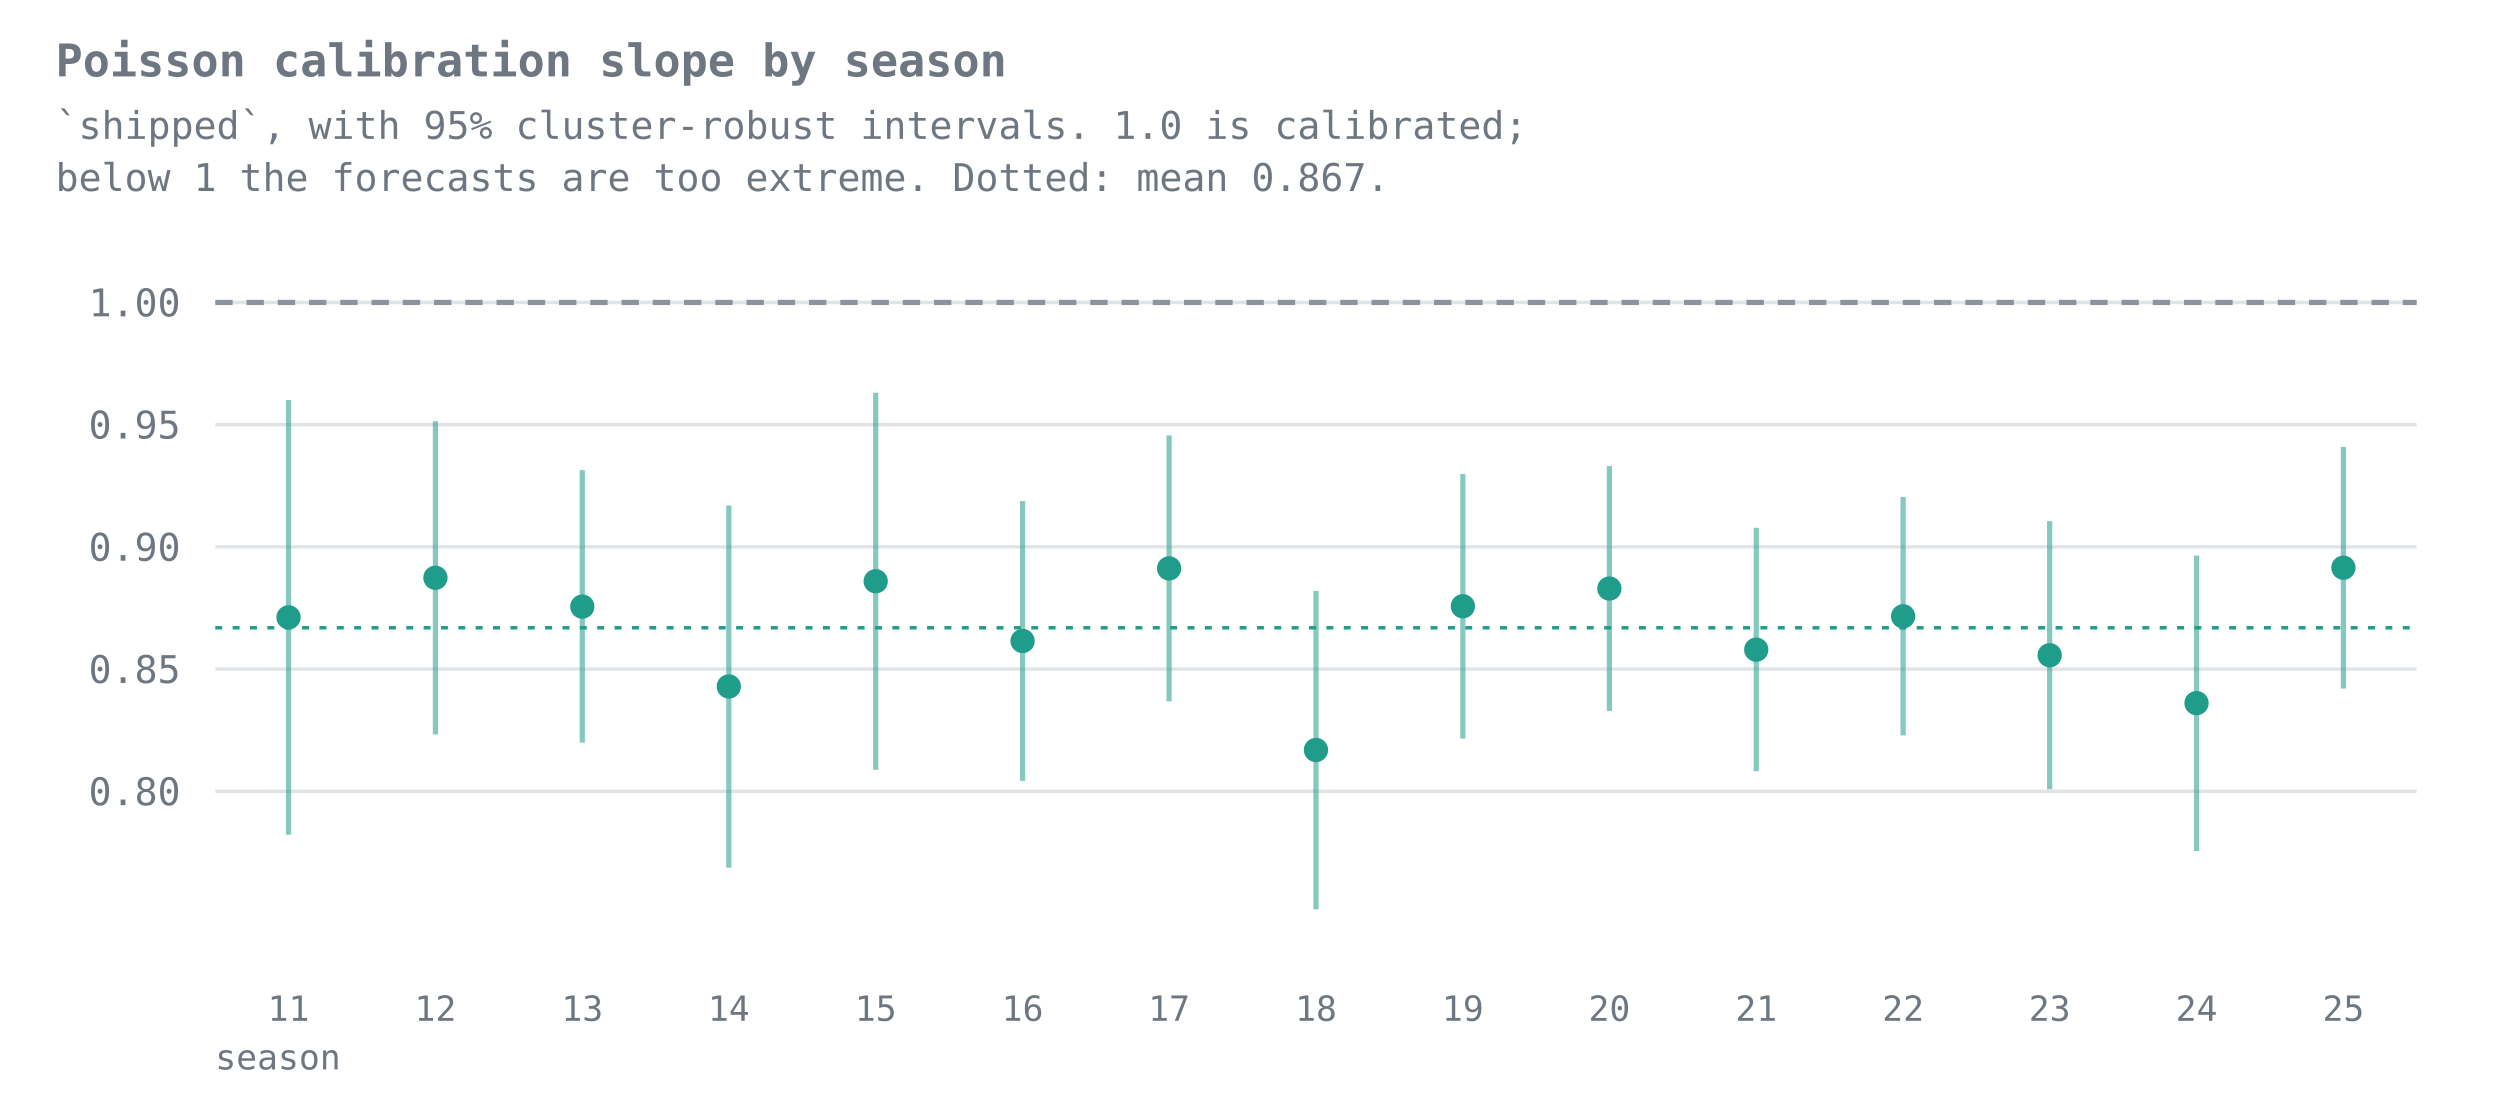
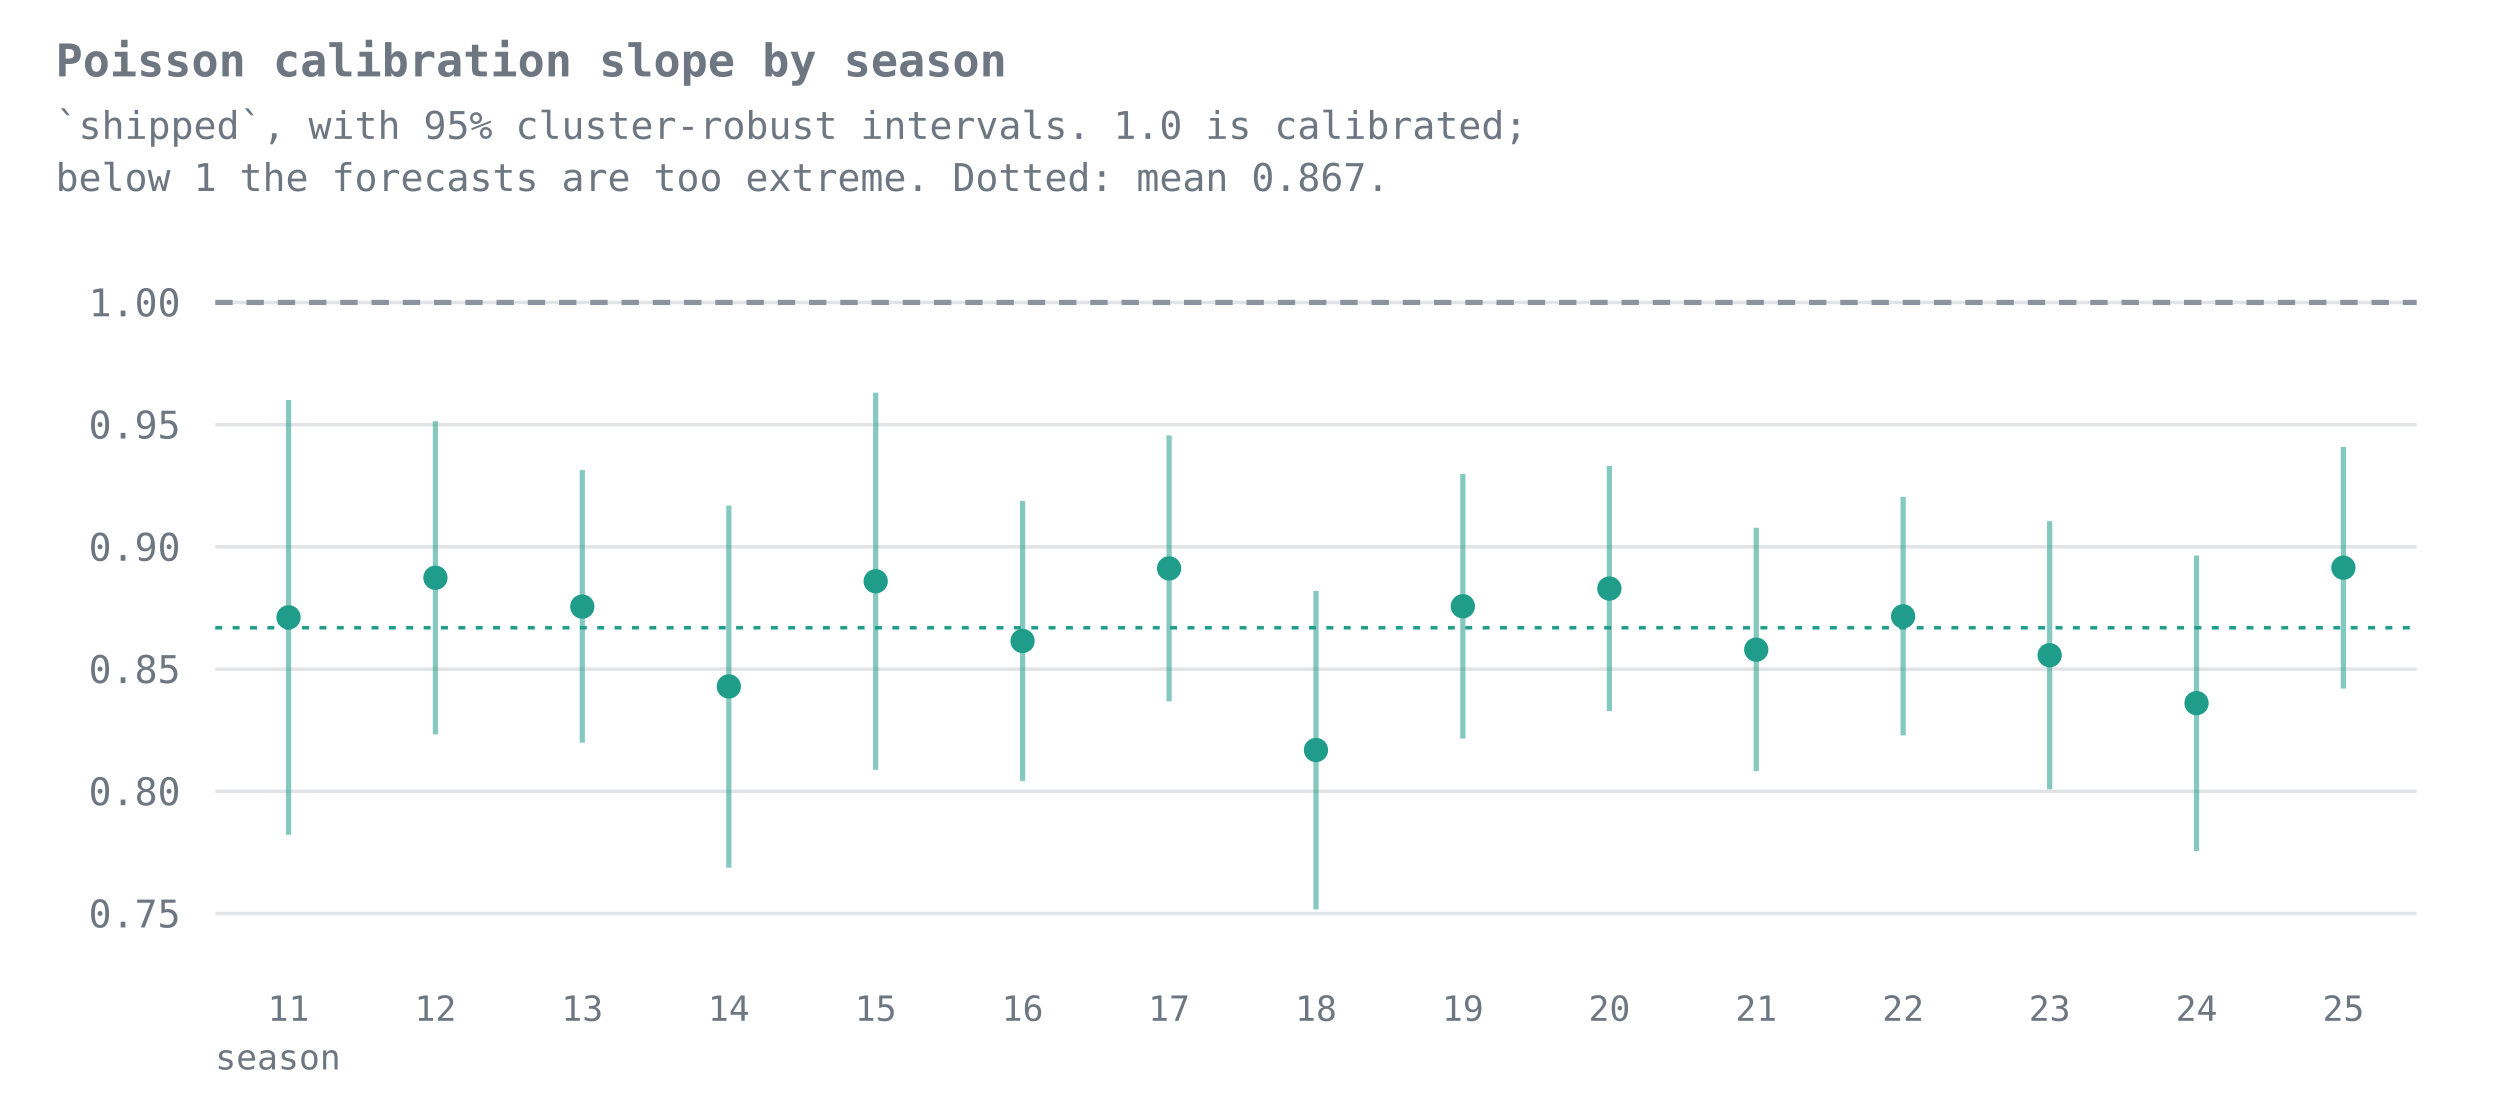
<svg xmlns="http://www.w3.org/2000/svg" viewBox="0 0 720 320" width="720" height="320" role="img" aria-label="Poisson calibration slope by season">
  <text x="16.0" y="22.0" font-family="ui-monospace, SFMono-Regular, Menlo, Consolas, monospace" font-size="13" fill="#6e7781" text-anchor="start" font-weight="bold">Poisson calibration slope by season</text>
  <text x="16.0" y="40.0" font-family="ui-monospace, SFMono-Regular, Menlo, Consolas, monospace" font-size="11" fill="#6e7781" text-anchor="start" font-weight="normal">`shipped`, with 95% cluster-robust intervals. 1.0 is calibrated;</text>
  <text x="16.0" y="55.0" font-family="ui-monospace, SFMono-Regular, Menlo, Consolas, monospace" font-size="11" fill="#6e7781" text-anchor="start" font-weight="normal">below 1 the forecasts are too extreme. Dotted: mean 0.867.</text>
+   <line x1="62" y1="263.1" x2="696" y2="263.1" stroke="#8b949e" stroke-opacity="0.25" stroke-width="1" />
+   <text x="52.0" y="267.1" font-family="ui-monospace, SFMono-Regular, Menlo, Consolas, monospace" font-size="11" fill="#6e7781" text-anchor="end" font-weight="normal">0.75</text>
  <line x1="62" y1="227.9" x2="696" y2="227.9" stroke="#8b949e" stroke-opacity="0.25" stroke-width="1" />
  <text x="52.0" y="231.9" font-family="ui-monospace, SFMono-Regular, Menlo, Consolas, monospace" font-size="11" fill="#6e7781" text-anchor="end" font-weight="normal">0.80</text>
  <line x1="62" y1="192.7" x2="696" y2="192.7" stroke="#8b949e" stroke-opacity="0.25" stroke-width="1" />
  <text x="52.0" y="196.7" font-family="ui-monospace, SFMono-Regular, Menlo, Consolas, monospace" font-size="11" fill="#6e7781" text-anchor="end" font-weight="normal">0.85</text>
  <line x1="62" y1="157.5" x2="696" y2="157.5" stroke="#8b949e" stroke-opacity="0.25" stroke-width="1" />
  <text x="52.0" y="161.5" font-family="ui-monospace, SFMono-Regular, Menlo, Consolas, monospace" font-size="11" fill="#6e7781" text-anchor="end" font-weight="normal">0.90</text>
  <line x1="62" y1="122.3" x2="696" y2="122.3" stroke="#8b949e" stroke-opacity="0.25" stroke-width="1" />
  <text x="52.0" y="126.3" font-family="ui-monospace, SFMono-Regular, Menlo, Consolas, monospace" font-size="11" fill="#6e7781" text-anchor="end" font-weight="normal">0.95</text>
  <line x1="62" y1="87.1" x2="696" y2="87.1" stroke="#8b949e" stroke-opacity="0.25" stroke-width="1" />
  <text x="52.0" y="91.1" font-family="ui-monospace, SFMono-Regular, Menlo, Consolas, monospace" font-size="11" fill="#6e7781" text-anchor="end" font-weight="normal">1.00</text>
  <line x1="62" y1="87.1" x2="696" y2="87.1" stroke="#8b949e" stroke-width="1.5" stroke-dasharray="5 4" />
  <line x1="62" y1="180.8" x2="696" y2="180.8" stroke="#1f9c8a" stroke-width="1" stroke-dasharray="2 3" />
  <line x1="83.1" y1="115.2" x2="83.1" y2="240.4" stroke="#1f9c8a" stroke-width="1.5" stroke-opacity="0.55" />
  <circle cx="83.1" cy="177.8" r="3.5" fill="#1f9c8a" />
  <text x="83.1" y="294.0" font-family="ui-monospace, SFMono-Regular, Menlo, Consolas, monospace" font-size="10" fill="#6e7781" text-anchor="middle" font-weight="normal">11</text>
  <line x1="125.4" y1="121.3" x2="125.4" y2="211.5" stroke="#1f9c8a" stroke-width="1.5" stroke-opacity="0.55" />
  <circle cx="125.4" cy="166.4" r="3.5" fill="#1f9c8a" />
  <text x="125.4" y="294.0" font-family="ui-monospace, SFMono-Regular, Menlo, Consolas, monospace" font-size="10" fill="#6e7781" text-anchor="middle" font-weight="normal">12</text>
  <line x1="167.7" y1="135.4" x2="167.7" y2="213.9" stroke="#1f9c8a" stroke-width="1.5" stroke-opacity="0.55" />
  <circle cx="167.7" cy="174.7" r="3.5" fill="#1f9c8a" />
  <text x="167.7" y="294.0" font-family="ui-monospace, SFMono-Regular, Menlo, Consolas, monospace" font-size="10" fill="#6e7781" text-anchor="middle" font-weight="normal">13</text>
  <line x1="209.9" y1="145.6" x2="209.9" y2="249.9" stroke="#1f9c8a" stroke-width="1.5" stroke-opacity="0.55" />
  <circle cx="209.9" cy="197.7" r="3.5" fill="#1f9c8a" />
  <text x="209.9" y="294.0" font-family="ui-monospace, SFMono-Regular, Menlo, Consolas, monospace" font-size="10" fill="#6e7781" text-anchor="middle" font-weight="normal">14</text>
  <line x1="252.2" y1="113.1" x2="252.2" y2="221.7" stroke="#1f9c8a" stroke-width="1.5" stroke-opacity="0.55" />
  <circle cx="252.2" cy="167.4" r="3.5" fill="#1f9c8a" />
  <text x="252.2" y="294.0" font-family="ui-monospace, SFMono-Regular, Menlo, Consolas, monospace" font-size="10" fill="#6e7781" text-anchor="middle" font-weight="normal">15</text>
  <line x1="294.5" y1="144.3" x2="294.5" y2="224.9" stroke="#1f9c8a" stroke-width="1.5" stroke-opacity="0.55" />
  <circle cx="294.5" cy="184.6" r="3.5" fill="#1f9c8a" />
  <text x="294.5" y="294.0" font-family="ui-monospace, SFMono-Regular, Menlo, Consolas, monospace" font-size="10" fill="#6e7781" text-anchor="middle" font-weight="normal">16</text>
  <line x1="336.7" y1="125.4" x2="336.7" y2="202.0" stroke="#1f9c8a" stroke-width="1.5" stroke-opacity="0.55" />
  <circle cx="336.7" cy="163.7" r="3.5" fill="#1f9c8a" />
  <text x="336.7" y="294.0" font-family="ui-monospace, SFMono-Regular, Menlo, Consolas, monospace" font-size="10" fill="#6e7781" text-anchor="middle" font-weight="normal">17</text>
  <line x1="379.0" y1="170.2" x2="379.0" y2="261.9" stroke="#1f9c8a" stroke-width="1.5" stroke-opacity="0.55" />
  <circle cx="379.0" cy="216.0" r="3.5" fill="#1f9c8a" />
  <text x="379.0" y="294.0" font-family="ui-monospace, SFMono-Regular, Menlo, Consolas, monospace" font-size="10" fill="#6e7781" text-anchor="middle" font-weight="normal">18</text>
  <line x1="421.3" y1="136.5" x2="421.3" y2="212.7" stroke="#1f9c8a" stroke-width="1.5" stroke-opacity="0.55" />
  <circle cx="421.3" cy="174.6" r="3.5" fill="#1f9c8a" />
  <text x="421.3" y="294.0" font-family="ui-monospace, SFMono-Regular, Menlo, Consolas, monospace" font-size="10" fill="#6e7781" text-anchor="middle" font-weight="normal">19</text>
  <line x1="463.5" y1="134.2" x2="463.5" y2="204.8" stroke="#1f9c8a" stroke-width="1.5" stroke-opacity="0.55" />
  <circle cx="463.5" cy="169.5" r="3.5" fill="#1f9c8a" />
  <text x="463.5" y="294.0" font-family="ui-monospace, SFMono-Regular, Menlo, Consolas, monospace" font-size="10" fill="#6e7781" text-anchor="middle" font-weight="normal">20</text>
  <line x1="505.8" y1="152.0" x2="505.8" y2="222.1" stroke="#1f9c8a" stroke-width="1.5" stroke-opacity="0.55" />
  <circle cx="505.8" cy="187.1" r="3.5" fill="#1f9c8a" />
  <text x="505.8" y="294.0" font-family="ui-monospace, SFMono-Regular, Menlo, Consolas, monospace" font-size="10" fill="#6e7781" text-anchor="middle" font-weight="normal">21</text>
  <line x1="548.1" y1="143.1" x2="548.1" y2="211.8" stroke="#1f9c8a" stroke-width="1.5" stroke-opacity="0.55" />
  <circle cx="548.1" cy="177.5" r="3.5" fill="#1f9c8a" />
  <text x="548.1" y="294.0" font-family="ui-monospace, SFMono-Regular, Menlo, Consolas, monospace" font-size="10" fill="#6e7781" text-anchor="middle" font-weight="normal">22</text>
  <line x1="590.3" y1="150.1" x2="590.3" y2="227.3" stroke="#1f9c8a" stroke-width="1.5" stroke-opacity="0.55" />
  <circle cx="590.3" cy="188.7" r="3.5" fill="#1f9c8a" />
  <text x="590.3" y="294.0" font-family="ui-monospace, SFMono-Regular, Menlo, Consolas, monospace" font-size="10" fill="#6e7781" text-anchor="middle" font-weight="normal">23</text>
  <line x1="632.6" y1="160.0" x2="632.6" y2="245.1" stroke="#1f9c8a" stroke-width="1.5" stroke-opacity="0.55" />
  <circle cx="632.6" cy="202.5" r="3.5" fill="#1f9c8a" />
  <text x="632.6" y="294.0" font-family="ui-monospace, SFMono-Regular, Menlo, Consolas, monospace" font-size="10" fill="#6e7781" text-anchor="middle" font-weight="normal">24</text>
  <line x1="674.9" y1="128.7" x2="674.9" y2="198.3" stroke="#1f9c8a" stroke-width="1.5" stroke-opacity="0.55" />
  <circle cx="674.9" cy="163.5" r="3.5" fill="#1f9c8a" />
  <text x="674.9" y="294.0" font-family="ui-monospace, SFMono-Regular, Menlo, Consolas, monospace" font-size="10" fill="#6e7781" text-anchor="middle" font-weight="normal">25</text>
  <text x="62.0" y="308.0" font-family="ui-monospace, SFMono-Regular, Menlo, Consolas, monospace" font-size="10" fill="#6e7781" text-anchor="start" font-weight="normal">season</text>
</svg>
